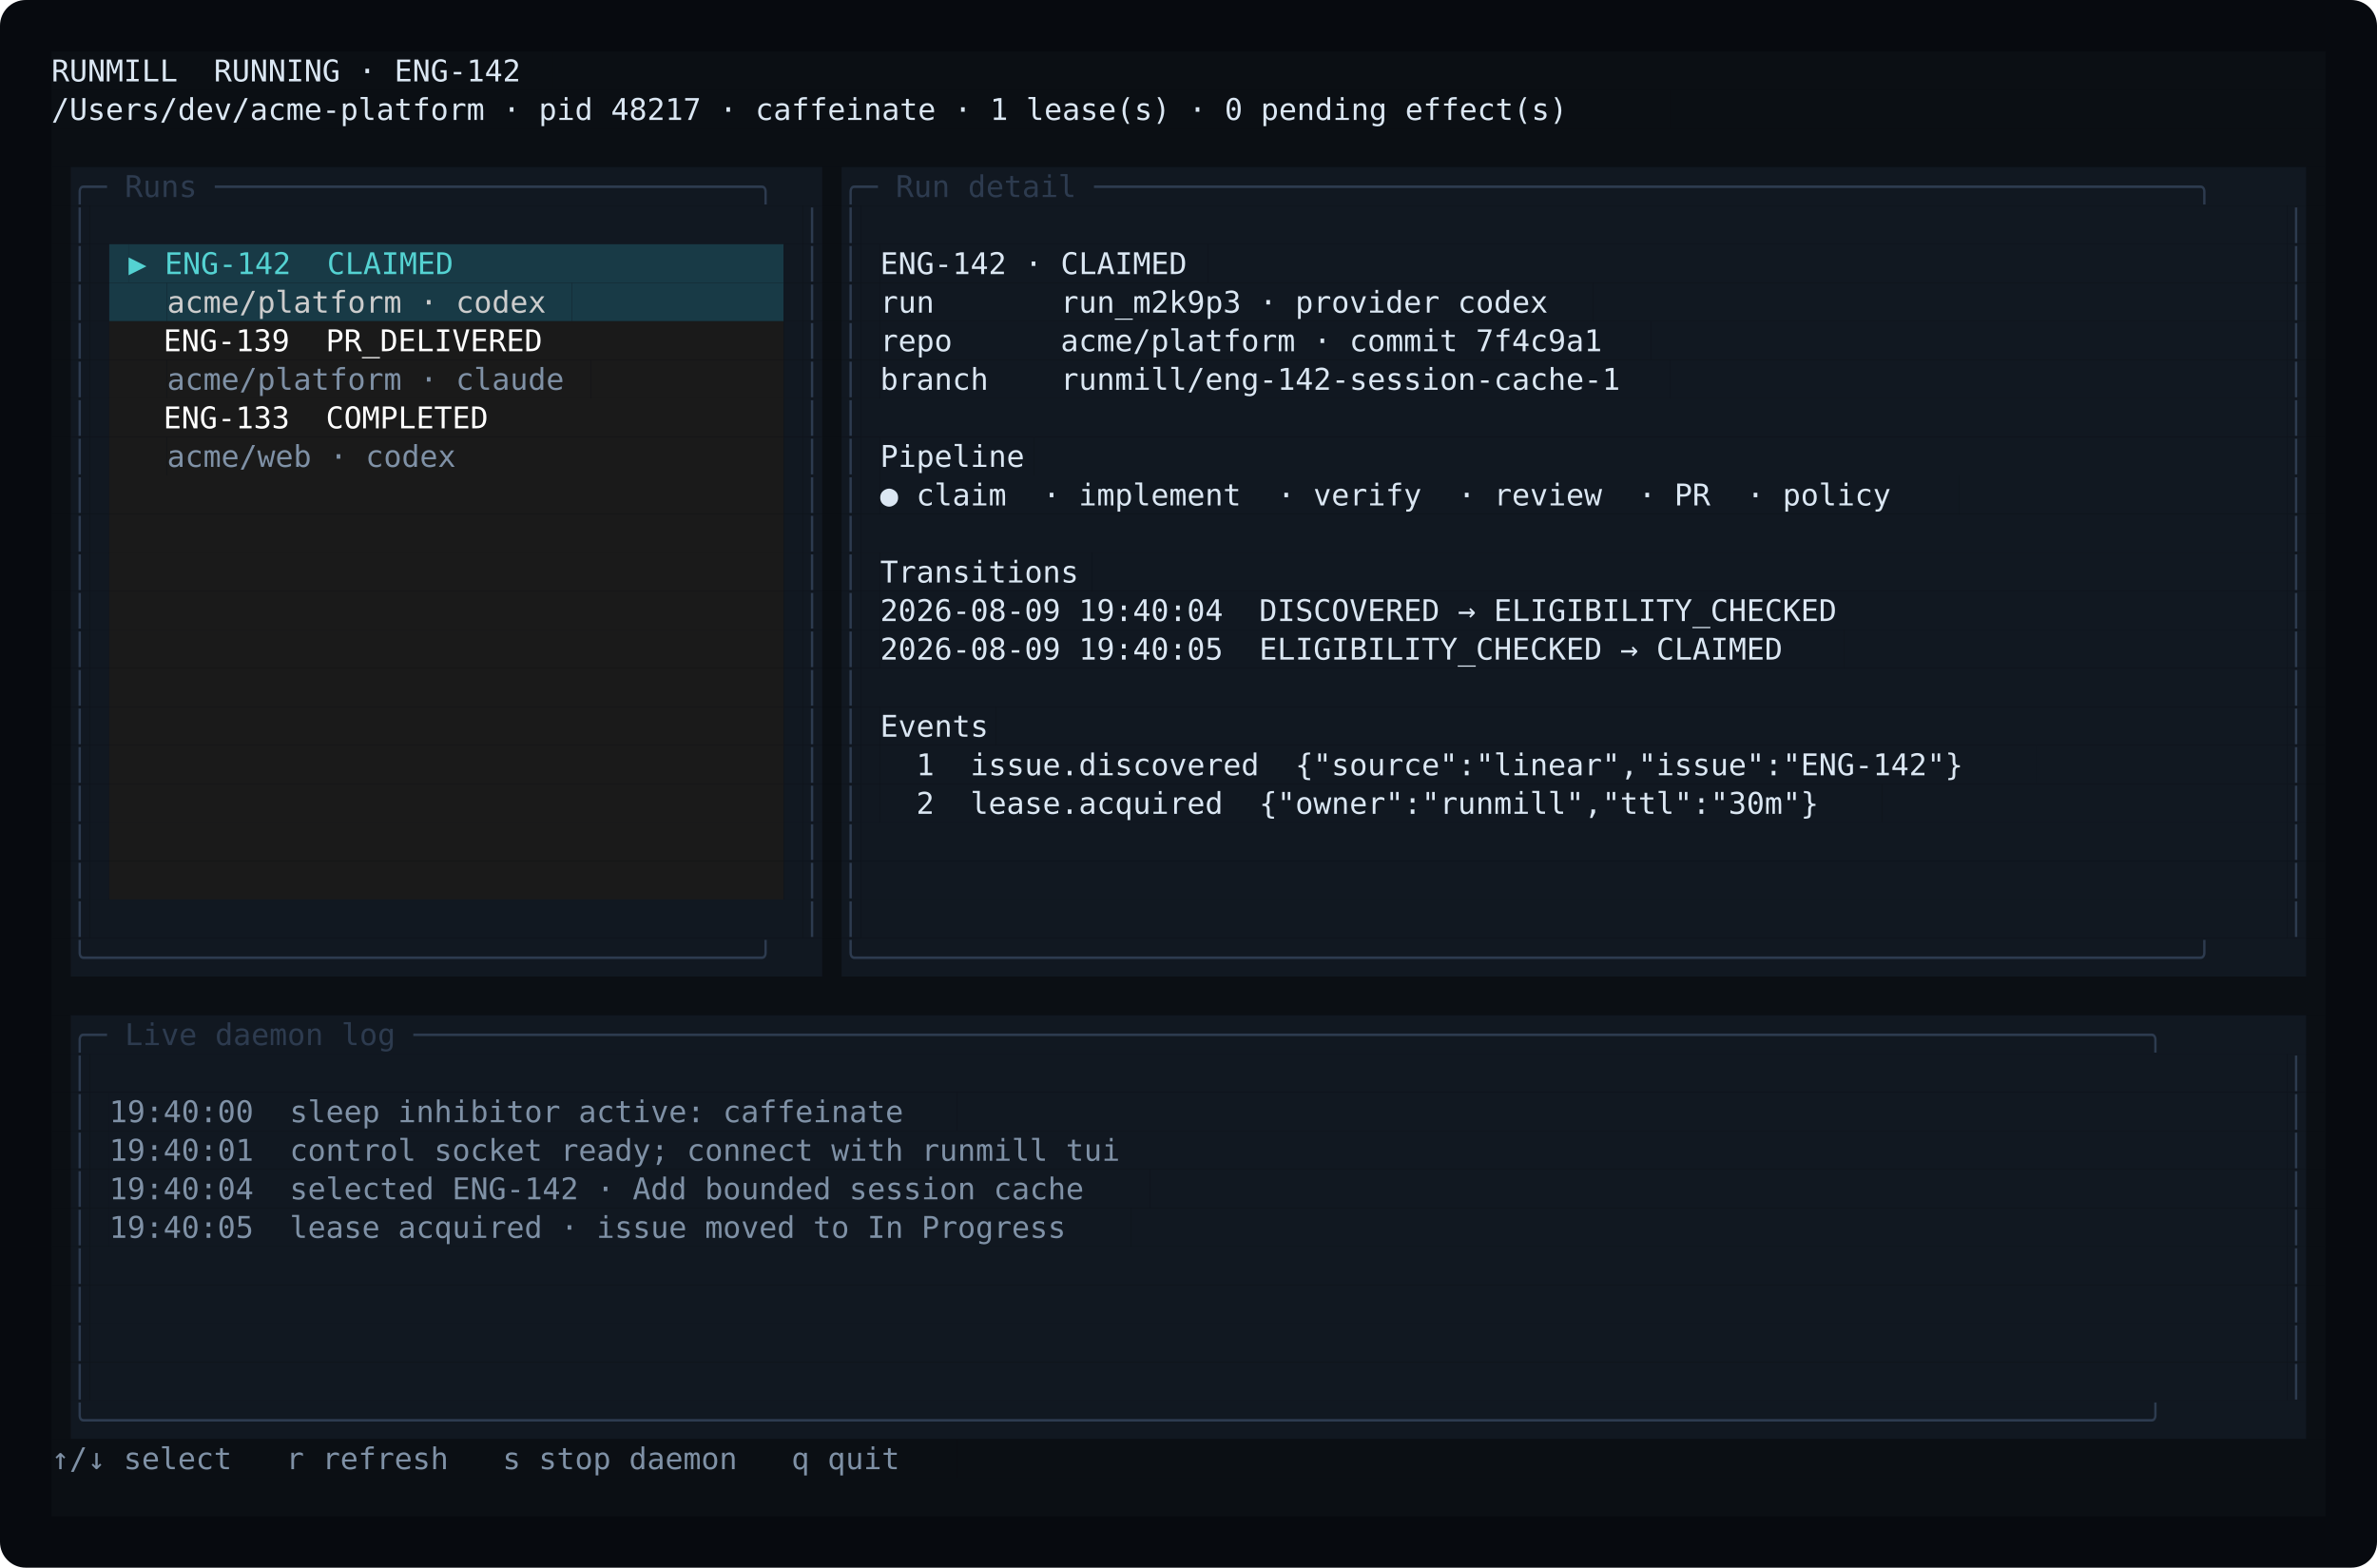
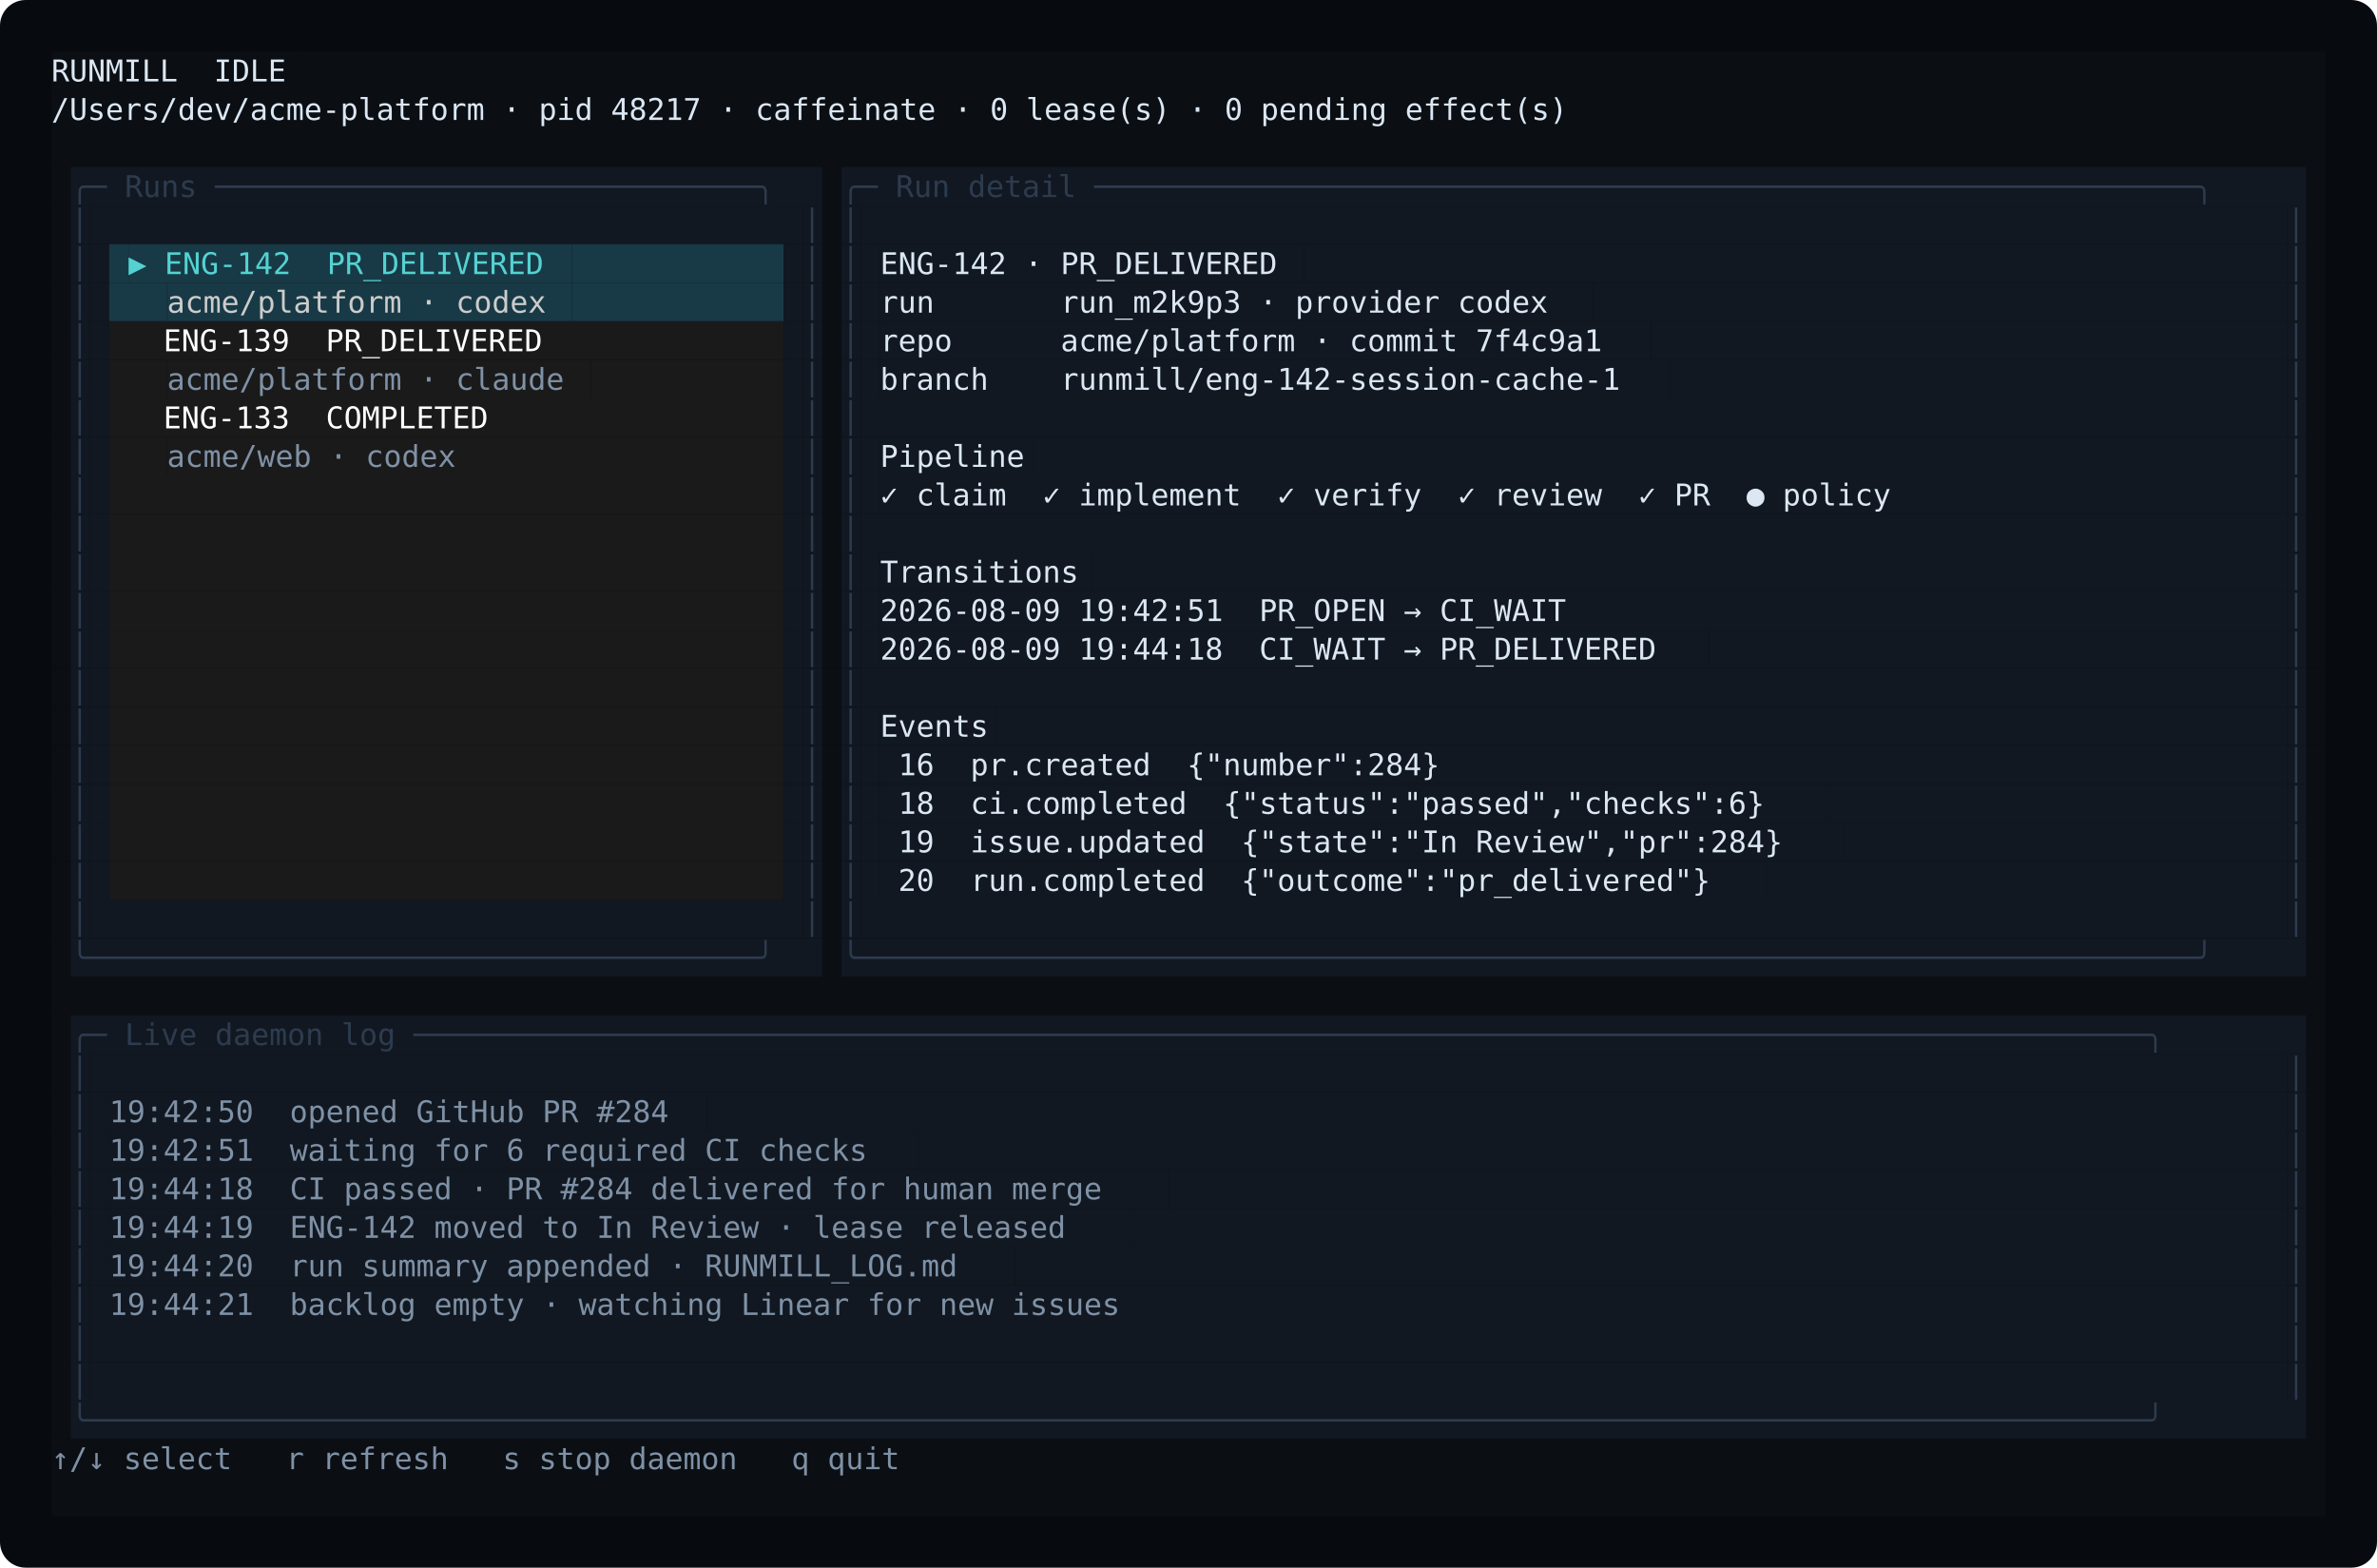
<svg xmlns="http://www.w3.org/2000/svg" width="1110" height="732" viewBox="0 0 1110 732">
  <rect width="100%" height="100%" rx="12" fill="#070a0f" />
  <g font-family="Menlo, Monaco, 'DejaVu Sans Mono', monospace" font-size="14" xml:space="preserve">
-     <rect x="24" y="24" width="234" height="18" fill="rgba(11,15,20,1.000)" />
-     <rect x="258" y="24" width="828" height="18" fill="rgba(11,15,20,1.000)" />
+     <rect x="24" y="24" width="117" height="18" fill="rgba(11,15,20,1.000)" />
+     <rect x="141" y="24" width="945" height="18" fill="rgba(11,15,20,1.000)" />
    <rect x="24" y="42" width="756" height="18" fill="rgba(11,15,20,1.000)" />
    <rect x="780" y="42" width="306" height="18" fill="rgba(11,15,20,1.000)" />
    <rect x="24" y="60" width="1062" height="18" fill="rgba(11,15,20,1.000)" />
    <rect x="24" y="78" width="9" height="18" fill="rgba(11,15,20,1.000)" />
    <rect x="33" y="78" width="351" height="18" fill="rgba(17,24,33,1.000)" />
    <rect x="384" y="78" width="9" height="18" fill="rgba(11,15,20,1.000)" />
    <rect x="393" y="78" width="684" height="18" fill="rgba(17,24,33,1.000)" />
    <rect x="1077" y="78" width="9" height="18" fill="rgba(11,15,20,1.000)" />
    <rect x="24" y="96" width="9" height="18" fill="rgba(11,15,20,1.000)" />
    <rect x="33" y="96" width="9" height="18" fill="rgba(17,24,33,1.000)" />
    <rect x="42" y="96" width="333" height="18" fill="rgba(17,24,33,1.000)" />
    <rect x="375" y="96" width="9" height="18" fill="rgba(17,24,33,1.000)" />
    <rect x="384" y="96" width="9" height="18" fill="rgba(11,15,20,1.000)" />
    <rect x="393" y="96" width="9" height="18" fill="rgba(17,24,33,1.000)" />
    <rect x="402" y="96" width="666" height="18" fill="rgba(17,24,33,1.000)" />
    <rect x="1068" y="96" width="9" height="18" fill="rgba(17,24,33,1.000)" />
    <rect x="1077" y="96" width="9" height="18" fill="rgba(11,15,20,1.000)" />
    <rect x="24" y="114" width="9" height="18" fill="rgba(11,15,20,1.000)" />
    <rect x="33" y="114" width="9" height="18" fill="rgba(17,24,33,1.000)" />
    <rect x="42" y="114" width="9" height="18" fill="rgba(17,24,33,1.000)" />
    <rect x="51" y="114" width="9" height="18" fill="rgba(24,58,70,1.000)" />
-     <rect x="60" y="114" width="162" height="18" fill="rgba(24,58,70,1.000)" />
-     <rect x="222" y="114" width="144" height="18" fill="rgba(24,58,70,1.000)" />
+     <rect x="60" y="114" width="207" height="18" fill="rgba(24,58,70,1.000)" />
+     <rect x="267" y="114" width="99" height="18" fill="rgba(24,58,70,1.000)" />
    <rect x="366" y="114" width="9" height="18" fill="rgba(17,24,33,1.000)" />
    <rect x="375" y="114" width="9" height="18" fill="rgba(17,24,33,1.000)" />
    <rect x="384" y="114" width="9" height="18" fill="rgba(11,15,20,1.000)" />
    <rect x="393" y="114" width="9" height="18" fill="rgba(17,24,33,1.000)" />
    <rect x="402" y="114" width="9" height="18" fill="rgba(17,24,33,1.000)" />
-     <rect x="411" y="114" width="153" height="18" fill="rgba(17,24,33,1.000)" />
-     <rect x="564" y="114" width="504" height="18" fill="rgba(17,24,33,1.000)" />
+     <rect x="411" y="114" width="198" height="18" fill="rgba(17,24,33,1.000)" />
+     <rect x="609" y="114" width="459" height="18" fill="rgba(17,24,33,1.000)" />
    <rect x="1068" y="114" width="9" height="18" fill="rgba(17,24,33,1.000)" />
    <rect x="1077" y="114" width="9" height="18" fill="rgba(11,15,20,1.000)" />
    <rect x="24" y="132" width="9" height="18" fill="rgba(11,15,20,1.000)" />
    <rect x="33" y="132" width="9" height="18" fill="rgba(17,24,33,1.000)" />
    <rect x="42" y="132" width="9" height="18" fill="rgba(17,24,33,1.000)" />
    <rect x="51" y="132" width="27" height="18" fill="rgba(24,58,70,1.000)" />
    <rect x="78" y="132" width="189" height="18" fill="rgba(24,58,70,1.000)" />
    <rect x="267" y="132" width="99" height="18" fill="rgba(24,58,70,1.000)" />
    <rect x="366" y="132" width="9" height="18" fill="rgba(17,24,33,1.000)" />
    <rect x="375" y="132" width="9" height="18" fill="rgba(17,24,33,1.000)" />
    <rect x="384" y="132" width="9" height="18" fill="rgba(11,15,20,1.000)" />
    <rect x="393" y="132" width="9" height="18" fill="rgba(17,24,33,1.000)" />
    <rect x="402" y="132" width="9" height="18" fill="rgba(17,24,33,1.000)" />
    <rect x="411" y="132" width="333" height="18" fill="rgba(17,24,33,1.000)" />
    <rect x="744" y="132" width="324" height="18" fill="rgba(17,24,33,1.000)" />
    <rect x="1068" y="132" width="9" height="18" fill="rgba(17,24,33,1.000)" />
    <rect x="1077" y="132" width="9" height="18" fill="rgba(11,15,20,1.000)" />
    <rect x="24" y="150" width="9" height="18" fill="rgba(11,15,20,1.000)" />
    <rect x="33" y="150" width="9" height="18" fill="rgba(17,24,33,1.000)" />
    <rect x="42" y="150" width="9" height="18" fill="rgba(17,24,33,1.000)" />
    <rect x="51" y="150" width="315" height="18" fill="rgba(26,26,26,1.000)" />
    <rect x="366" y="150" width="9" height="18" fill="rgba(17,24,33,1.000)" />
    <rect x="375" y="150" width="9" height="18" fill="rgba(17,24,33,1.000)" />
    <rect x="384" y="150" width="9" height="18" fill="rgba(11,15,20,1.000)" />
    <rect x="393" y="150" width="9" height="18" fill="rgba(17,24,33,1.000)" />
    <rect x="402" y="150" width="9" height="18" fill="rgba(17,24,33,1.000)" />
    <rect x="411" y="150" width="360" height="18" fill="rgba(17,24,33,1.000)" />
    <rect x="771" y="150" width="297" height="18" fill="rgba(17,24,33,1.000)" />
    <rect x="1068" y="150" width="9" height="18" fill="rgba(17,24,33,1.000)" />
    <rect x="1077" y="150" width="9" height="18" fill="rgba(11,15,20,1.000)" />
    <rect x="24" y="168" width="9" height="18" fill="rgba(11,15,20,1.000)" />
    <rect x="33" y="168" width="9" height="18" fill="rgba(17,24,33,1.000)" />
    <rect x="42" y="168" width="9" height="18" fill="rgba(17,24,33,1.000)" />
    <rect x="51" y="168" width="27" height="18" fill="rgba(26,26,26,1.000)" />
    <rect x="78" y="168" width="198" height="18" fill="rgba(26,26,26,1.000)" />
    <rect x="276" y="168" width="90" height="18" fill="rgba(26,26,26,1.000)" />
    <rect x="366" y="168" width="9" height="18" fill="rgba(17,24,33,1.000)" />
    <rect x="375" y="168" width="9" height="18" fill="rgba(17,24,33,1.000)" />
    <rect x="384" y="168" width="9" height="18" fill="rgba(11,15,20,1.000)" />
    <rect x="393" y="168" width="9" height="18" fill="rgba(17,24,33,1.000)" />
    <rect x="402" y="168" width="9" height="18" fill="rgba(17,24,33,1.000)" />
    <rect x="411" y="168" width="369" height="18" fill="rgba(17,24,33,1.000)" />
    <rect x="780" y="168" width="288" height="18" fill="rgba(17,24,33,1.000)" />
    <rect x="1068" y="168" width="9" height="18" fill="rgba(17,24,33,1.000)" />
    <rect x="1077" y="168" width="9" height="18" fill="rgba(11,15,20,1.000)" />
    <rect x="24" y="186" width="9" height="18" fill="rgba(11,15,20,1.000)" />
    <rect x="33" y="186" width="9" height="18" fill="rgba(17,24,33,1.000)" />
    <rect x="42" y="186" width="9" height="18" fill="rgba(17,24,33,1.000)" />
    <rect x="51" y="186" width="315" height="18" fill="rgba(26,26,26,1.000)" />
    <rect x="366" y="186" width="9" height="18" fill="rgba(17,24,33,1.000)" />
    <rect x="375" y="186" width="9" height="18" fill="rgba(17,24,33,1.000)" />
    <rect x="384" y="186" width="9" height="18" fill="rgba(11,15,20,1.000)" />
    <rect x="393" y="186" width="9" height="18" fill="rgba(17,24,33,1.000)" />
    <rect x="402" y="186" width="666" height="18" fill="rgba(17,24,33,1.000)" />
    <rect x="1068" y="186" width="9" height="18" fill="rgba(17,24,33,1.000)" />
    <rect x="1077" y="186" width="9" height="18" fill="rgba(11,15,20,1.000)" />
    <rect x="24" y="204" width="9" height="18" fill="rgba(11,15,20,1.000)" />
    <rect x="33" y="204" width="9" height="18" fill="rgba(17,24,33,1.000)" />
    <rect x="42" y="204" width="9" height="18" fill="rgba(17,24,33,1.000)" />
    <rect x="51" y="204" width="27" height="18" fill="rgba(26,26,26,1.000)" />
    <rect x="78" y="204" width="144" height="18" fill="rgba(26,26,26,1.000)" />
    <rect x="222" y="204" width="144" height="18" fill="rgba(26,26,26,1.000)" />
    <rect x="366" y="204" width="9" height="18" fill="rgba(17,24,33,1.000)" />
    <rect x="375" y="204" width="9" height="18" fill="rgba(17,24,33,1.000)" />
    <rect x="384" y="204" width="9" height="18" fill="rgba(11,15,20,1.000)" />
    <rect x="393" y="204" width="9" height="18" fill="rgba(17,24,33,1.000)" />
    <rect x="402" y="204" width="9" height="18" fill="rgba(17,24,33,1.000)" />
    <rect x="411" y="204" width="72" height="18" fill="rgba(17,24,33,1.000)" />
    <rect x="483" y="204" width="585" height="18" fill="rgba(17,24,33,1.000)" />
    <rect x="1068" y="204" width="9" height="18" fill="rgba(17,24,33,1.000)" />
    <rect x="1077" y="204" width="9" height="18" fill="rgba(11,15,20,1.000)" />
    <rect x="24" y="222" width="9" height="18" fill="rgba(11,15,20,1.000)" />
    <rect x="33" y="222" width="9" height="18" fill="rgba(17,24,33,1.000)" />
    <rect x="42" y="222" width="9" height="18" fill="rgba(17,24,33,1.000)" />
    <rect x="51" y="222" width="315" height="18" fill="rgba(26,26,26,1.000)" />
    <rect x="366" y="222" width="9" height="18" fill="rgba(17,24,33,1.000)" />
    <rect x="375" y="222" width="9" height="18" fill="rgba(17,24,33,1.000)" />
    <rect x="384" y="222" width="9" height="18" fill="rgba(11,15,20,1.000)" />
    <rect x="393" y="222" width="9" height="18" fill="rgba(17,24,33,1.000)" />
    <rect x="402" y="222" width="9" height="18" fill="rgba(17,24,33,1.000)" />
    <rect x="411" y="222" width="504" height="18" fill="rgba(17,24,33,1.000)" />
    <rect x="915" y="222" width="153" height="18" fill="rgba(17,24,33,1.000)" />
    <rect x="1068" y="222" width="9" height="18" fill="rgba(17,24,33,1.000)" />
    <rect x="1077" y="222" width="9" height="18" fill="rgba(11,15,20,1.000)" />
    <rect x="24" y="240" width="9" height="18" fill="rgba(11,15,20,1.000)" />
    <rect x="33" y="240" width="9" height="18" fill="rgba(17,24,33,1.000)" />
    <rect x="42" y="240" width="9" height="18" fill="rgba(17,24,33,1.000)" />
    <rect x="51" y="240" width="315" height="18" fill="rgba(26,26,26,1.000)" />
    <rect x="366" y="240" width="9" height="18" fill="rgba(17,24,33,1.000)" />
    <rect x="375" y="240" width="9" height="18" fill="rgba(17,24,33,1.000)" />
    <rect x="384" y="240" width="9" height="18" fill="rgba(11,15,20,1.000)" />
    <rect x="393" y="240" width="9" height="18" fill="rgba(17,24,33,1.000)" />
    <rect x="402" y="240" width="666" height="18" fill="rgba(17,24,33,1.000)" />
    <rect x="1068" y="240" width="9" height="18" fill="rgba(17,24,33,1.000)" />
    <rect x="1077" y="240" width="9" height="18" fill="rgba(11,15,20,1.000)" />
    <rect x="24" y="258" width="9" height="18" fill="rgba(11,15,20,1.000)" />
    <rect x="33" y="258" width="9" height="18" fill="rgba(17,24,33,1.000)" />
    <rect x="42" y="258" width="9" height="18" fill="rgba(17,24,33,1.000)" />
    <rect x="51" y="258" width="315" height="18" fill="rgba(26,26,26,1.000)" />
    <rect x="366" y="258" width="9" height="18" fill="rgba(17,24,33,1.000)" />
    <rect x="375" y="258" width="9" height="18" fill="rgba(17,24,33,1.000)" />
    <rect x="384" y="258" width="9" height="18" fill="rgba(11,15,20,1.000)" />
    <rect x="393" y="258" width="9" height="18" fill="rgba(17,24,33,1.000)" />
    <rect x="402" y="258" width="9" height="18" fill="rgba(17,24,33,1.000)" />
    <rect x="411" y="258" width="99" height="18" fill="rgba(17,24,33,1.000)" />
    <rect x="510" y="258" width="558" height="18" fill="rgba(17,24,33,1.000)" />
    <rect x="1068" y="258" width="9" height="18" fill="rgba(17,24,33,1.000)" />
    <rect x="1077" y="258" width="9" height="18" fill="rgba(11,15,20,1.000)" />
    <rect x="24" y="276" width="9" height="18" fill="rgba(11,15,20,1.000)" />
    <rect x="33" y="276" width="9" height="18" fill="rgba(17,24,33,1.000)" />
    <rect x="42" y="276" width="9" height="18" fill="rgba(17,24,33,1.000)" />
    <rect x="51" y="276" width="315" height="18" fill="rgba(26,26,26,1.000)" />
    <rect x="366" y="276" width="9" height="18" fill="rgba(17,24,33,1.000)" />
    <rect x="375" y="276" width="9" height="18" fill="rgba(17,24,33,1.000)" />
    <rect x="384" y="276" width="9" height="18" fill="rgba(11,15,20,1.000)" />
    <rect x="393" y="276" width="9" height="18" fill="rgba(17,24,33,1.000)" />
    <rect x="402" y="276" width="9" height="18" fill="rgba(17,24,33,1.000)" />
-     <rect x="411" y="276" width="477" height="18" fill="rgba(17,24,33,1.000)" />
-     <rect x="888" y="276" width="180" height="18" fill="rgba(17,24,33,1.000)" />
+     <rect x="411" y="276" width="342" height="18" fill="rgba(17,24,33,1.000)" />
+     <rect x="753" y="276" width="315" height="18" fill="rgba(17,24,33,1.000)" />
    <rect x="1068" y="276" width="9" height="18" fill="rgba(17,24,33,1.000)" />
    <rect x="1077" y="276" width="9" height="18" fill="rgba(11,15,20,1.000)" />
    <rect x="24" y="294" width="9" height="18" fill="rgba(11,15,20,1.000)" />
    <rect x="33" y="294" width="9" height="18" fill="rgba(17,24,33,1.000)" />
    <rect x="42" y="294" width="9" height="18" fill="rgba(17,24,33,1.000)" />
    <rect x="51" y="294" width="315" height="18" fill="rgba(26,26,26,1.000)" />
    <rect x="366" y="294" width="9" height="18" fill="rgba(17,24,33,1.000)" />
    <rect x="375" y="294" width="9" height="18" fill="rgba(17,24,33,1.000)" />
    <rect x="384" y="294" width="9" height="18" fill="rgba(11,15,20,1.000)" />
    <rect x="393" y="294" width="9" height="18" fill="rgba(17,24,33,1.000)" />
    <rect x="402" y="294" width="9" height="18" fill="rgba(17,24,33,1.000)" />
-     <rect x="411" y="294" width="450" height="18" fill="rgba(17,24,33,1.000)" />
-     <rect x="861" y="294" width="207" height="18" fill="rgba(17,24,33,1.000)" />
+     <rect x="411" y="294" width="387" height="18" fill="rgba(17,24,33,1.000)" />
+     <rect x="798" y="294" width="270" height="18" fill="rgba(17,24,33,1.000)" />
    <rect x="1068" y="294" width="9" height="18" fill="rgba(17,24,33,1.000)" />
    <rect x="1077" y="294" width="9" height="18" fill="rgba(11,15,20,1.000)" />
    <rect x="24" y="312" width="9" height="18" fill="rgba(11,15,20,1.000)" />
    <rect x="33" y="312" width="9" height="18" fill="rgba(17,24,33,1.000)" />
    <rect x="42" y="312" width="9" height="18" fill="rgba(17,24,33,1.000)" />
    <rect x="51" y="312" width="315" height="18" fill="rgba(26,26,26,1.000)" />
    <rect x="366" y="312" width="9" height="18" fill="rgba(17,24,33,1.000)" />
    <rect x="375" y="312" width="9" height="18" fill="rgba(17,24,33,1.000)" />
    <rect x="384" y="312" width="9" height="18" fill="rgba(11,15,20,1.000)" />
    <rect x="393" y="312" width="9" height="18" fill="rgba(17,24,33,1.000)" />
    <rect x="402" y="312" width="666" height="18" fill="rgba(17,24,33,1.000)" />
    <rect x="1068" y="312" width="9" height="18" fill="rgba(17,24,33,1.000)" />
    <rect x="1077" y="312" width="9" height="18" fill="rgba(11,15,20,1.000)" />
    <rect x="24" y="330" width="9" height="18" fill="rgba(11,15,20,1.000)" />
    <rect x="33" y="330" width="9" height="18" fill="rgba(17,24,33,1.000)" />
    <rect x="42" y="330" width="9" height="18" fill="rgba(17,24,33,1.000)" />
    <rect x="51" y="330" width="315" height="18" fill="rgba(26,26,26,1.000)" />
    <rect x="366" y="330" width="9" height="18" fill="rgba(17,24,33,1.000)" />
    <rect x="375" y="330" width="9" height="18" fill="rgba(17,24,33,1.000)" />
    <rect x="384" y="330" width="9" height="18" fill="rgba(11,15,20,1.000)" />
    <rect x="393" y="330" width="9" height="18" fill="rgba(17,24,33,1.000)" />
    <rect x="402" y="330" width="9" height="18" fill="rgba(17,24,33,1.000)" />
    <rect x="411" y="330" width="54" height="18" fill="rgba(17,24,33,1.000)" />
    <rect x="465" y="330" width="603" height="18" fill="rgba(17,24,33,1.000)" />
    <rect x="1068" y="330" width="9" height="18" fill="rgba(17,24,33,1.000)" />
    <rect x="1077" y="330" width="9" height="18" fill="rgba(11,15,20,1.000)" />
    <rect x="24" y="348" width="9" height="18" fill="rgba(11,15,20,1.000)" />
    <rect x="33" y="348" width="9" height="18" fill="rgba(17,24,33,1.000)" />
    <rect x="42" y="348" width="9" height="18" fill="rgba(17,24,33,1.000)" />
    <rect x="51" y="348" width="315" height="18" fill="rgba(26,26,26,1.000)" />
    <rect x="366" y="348" width="9" height="18" fill="rgba(17,24,33,1.000)" />
    <rect x="375" y="348" width="9" height="18" fill="rgba(17,24,33,1.000)" />
    <rect x="384" y="348" width="9" height="18" fill="rgba(11,15,20,1.000)" />
    <rect x="393" y="348" width="9" height="18" fill="rgba(17,24,33,1.000)" />
    <rect x="402" y="348" width="9" height="18" fill="rgba(17,24,33,1.000)" />
-     <rect x="411" y="348" width="540" height="18" fill="rgba(17,24,33,1.000)" />
-     <rect x="951" y="348" width="117" height="18" fill="rgba(17,24,33,1.000)" />
+     <rect x="411" y="348" width="279" height="18" fill="rgba(17,24,33,1.000)" />
+     <rect x="690" y="348" width="378" height="18" fill="rgba(17,24,33,1.000)" />
    <rect x="1068" y="348" width="9" height="18" fill="rgba(17,24,33,1.000)" />
    <rect x="1077" y="348" width="9" height="18" fill="rgba(11,15,20,1.000)" />
    <rect x="24" y="366" width="9" height="18" fill="rgba(11,15,20,1.000)" />
    <rect x="33" y="366" width="9" height="18" fill="rgba(17,24,33,1.000)" />
    <rect x="42" y="366" width="9" height="18" fill="rgba(17,24,33,1.000)" />
    <rect x="51" y="366" width="315" height="18" fill="rgba(26,26,26,1.000)" />
    <rect x="366" y="366" width="9" height="18" fill="rgba(17,24,33,1.000)" />
    <rect x="375" y="366" width="9" height="18" fill="rgba(17,24,33,1.000)" />
    <rect x="384" y="366" width="9" height="18" fill="rgba(11,15,20,1.000)" />
    <rect x="393" y="366" width="9" height="18" fill="rgba(17,24,33,1.000)" />
    <rect x="402" y="366" width="9" height="18" fill="rgba(17,24,33,1.000)" />
-     <rect x="411" y="366" width="468" height="18" fill="rgba(17,24,33,1.000)" />
-     <rect x="879" y="366" width="189" height="18" fill="rgba(17,24,33,1.000)" />
+     <rect x="411" y="366" width="441" height="18" fill="rgba(17,24,33,1.000)" />
+     <rect x="852" y="366" width="216" height="18" fill="rgba(17,24,33,1.000)" />
    <rect x="1068" y="366" width="9" height="18" fill="rgba(17,24,33,1.000)" />
    <rect x="1077" y="366" width="9" height="18" fill="rgba(11,15,20,1.000)" />
    <rect x="24" y="384" width="9" height="18" fill="rgba(11,15,20,1.000)" />
    <rect x="33" y="384" width="9" height="18" fill="rgba(17,24,33,1.000)" />
    <rect x="42" y="384" width="9" height="18" fill="rgba(17,24,33,1.000)" />
    <rect x="51" y="384" width="315" height="18" fill="rgba(26,26,26,1.000)" />
    <rect x="366" y="384" width="9" height="18" fill="rgba(17,24,33,1.000)" />
    <rect x="375" y="384" width="9" height="18" fill="rgba(17,24,33,1.000)" />
    <rect x="384" y="384" width="9" height="18" fill="rgba(11,15,20,1.000)" />
    <rect x="393" y="384" width="9" height="18" fill="rgba(17,24,33,1.000)" />
-     <rect x="402" y="384" width="666" height="18" fill="rgba(17,24,33,1.000)" />
+     <rect x="402" y="384" width="9" height="18" fill="rgba(17,24,33,1.000)" />
+     <rect x="411" y="384" width="450" height="18" fill="rgba(17,24,33,1.000)" />
+     <rect x="861" y="384" width="207" height="18" fill="rgba(17,24,33,1.000)" />
    <rect x="1068" y="384" width="9" height="18" fill="rgba(17,24,33,1.000)" />
    <rect x="1077" y="384" width="9" height="18" fill="rgba(11,15,20,1.000)" />
    <rect x="24" y="402" width="9" height="18" fill="rgba(11,15,20,1.000)" />
    <rect x="33" y="402" width="9" height="18" fill="rgba(17,24,33,1.000)" />
    <rect x="42" y="402" width="9" height="18" fill="rgba(17,24,33,1.000)" />
    <rect x="51" y="402" width="315" height="18" fill="rgba(26,26,26,1.000)" />
    <rect x="366" y="402" width="9" height="18" fill="rgba(17,24,33,1.000)" />
    <rect x="375" y="402" width="9" height="18" fill="rgba(17,24,33,1.000)" />
    <rect x="384" y="402" width="9" height="18" fill="rgba(11,15,20,1.000)" />
    <rect x="393" y="402" width="9" height="18" fill="rgba(17,24,33,1.000)" />
-     <rect x="402" y="402" width="666" height="18" fill="rgba(17,24,33,1.000)" />
+     <rect x="402" y="402" width="9" height="18" fill="rgba(17,24,33,1.000)" />
+     <rect x="411" y="402" width="414" height="18" fill="rgba(17,24,33,1.000)" />
+     <rect x="825" y="402" width="243" height="18" fill="rgba(17,24,33,1.000)" />
    <rect x="1068" y="402" width="9" height="18" fill="rgba(17,24,33,1.000)" />
    <rect x="1077" y="402" width="9" height="18" fill="rgba(11,15,20,1.000)" />
    <rect x="24" y="420" width="9" height="18" fill="rgba(11,15,20,1.000)" />
    <rect x="33" y="420" width="9" height="18" fill="rgba(17,24,33,1.000)" />
    <rect x="42" y="420" width="333" height="18" fill="rgba(17,24,33,1.000)" />
    <rect x="375" y="420" width="9" height="18" fill="rgba(17,24,33,1.000)" />
    <rect x="384" y="420" width="9" height="18" fill="rgba(11,15,20,1.000)" />
    <rect x="393" y="420" width="9" height="18" fill="rgba(17,24,33,1.000)" />
    <rect x="402" y="420" width="666" height="18" fill="rgba(17,24,33,1.000)" />
    <rect x="1068" y="420" width="9" height="18" fill="rgba(17,24,33,1.000)" />
    <rect x="1077" y="420" width="9" height="18" fill="rgba(11,15,20,1.000)" />
    <rect x="24" y="438" width="9" height="18" fill="rgba(11,15,20,1.000)" />
    <rect x="33" y="438" width="351" height="18" fill="rgba(17,24,33,1.000)" />
    <rect x="384" y="438" width="9" height="18" fill="rgba(11,15,20,1.000)" />
    <rect x="393" y="438" width="684" height="18" fill="rgba(17,24,33,1.000)" />
    <rect x="1077" y="438" width="9" height="18" fill="rgba(11,15,20,1.000)" />
    <rect x="24" y="456" width="1062" height="18" fill="rgba(11,15,20,1.000)" />
    <rect x="24" y="474" width="9" height="18" fill="rgba(11,15,20,1.000)" />
    <rect x="33" y="474" width="1044" height="18" fill="rgba(17,24,33,1.000)" />
    <rect x="1077" y="474" width="9" height="18" fill="rgba(11,15,20,1.000)" />
    <rect x="24" y="492" width="9" height="18" fill="rgba(11,15,20,1.000)" />
    <rect x="33" y="492" width="9" height="18" fill="rgba(17,24,33,1.000)" />
    <rect x="42" y="492" width="1026" height="18" fill="rgba(17,24,33,1.000)" />
    <rect x="1068" y="492" width="9" height="18" fill="rgba(17,24,33,1.000)" />
    <rect x="1077" y="492" width="9" height="18" fill="rgba(11,15,20,1.000)" />
    <rect x="24" y="510" width="9" height="18" fill="rgba(11,15,20,1.000)" />
    <rect x="33" y="510" width="9" height="18" fill="rgba(17,24,33,1.000)" />
    <rect x="42" y="510" width="9" height="18" fill="rgba(17,24,33,1.000)" />
-     <rect x="51" y="510" width="396" height="18" fill="rgba(17,24,33,1.000)" />
-     <rect x="447" y="510" width="621" height="18" fill="rgba(17,24,33,1.000)" />
+     <rect x="51" y="510" width="279" height="18" fill="rgba(17,24,33,1.000)" />
+     <rect x="330" y="510" width="738" height="18" fill="rgba(17,24,33,1.000)" />
    <rect x="1068" y="510" width="9" height="18" fill="rgba(17,24,33,1.000)" />
    <rect x="1077" y="510" width="9" height="18" fill="rgba(11,15,20,1.000)" />
    <rect x="24" y="528" width="9" height="18" fill="rgba(11,15,20,1.000)" />
    <rect x="33" y="528" width="9" height="18" fill="rgba(17,24,33,1.000)" />
    <rect x="42" y="528" width="9" height="18" fill="rgba(17,24,33,1.000)" />
-     <rect x="51" y="528" width="504" height="18" fill="rgba(17,24,33,1.000)" />
-     <rect x="555" y="528" width="513" height="18" fill="rgba(17,24,33,1.000)" />
+     <rect x="51" y="528" width="378" height="18" fill="rgba(17,24,33,1.000)" />
+     <rect x="429" y="528" width="639" height="18" fill="rgba(17,24,33,1.000)" />
    <rect x="1068" y="528" width="9" height="18" fill="rgba(17,24,33,1.000)" />
    <rect x="1077" y="528" width="9" height="18" fill="rgba(11,15,20,1.000)" />
    <rect x="24" y="546" width="9" height="18" fill="rgba(11,15,20,1.000)" />
    <rect x="33" y="546" width="9" height="18" fill="rgba(17,24,33,1.000)" />
    <rect x="42" y="546" width="9" height="18" fill="rgba(17,24,33,1.000)" />
-     <rect x="51" y="546" width="486" height="18" fill="rgba(17,24,33,1.000)" />
-     <rect x="537" y="546" width="531" height="18" fill="rgba(17,24,33,1.000)" />
+     <rect x="51" y="546" width="495" height="18" fill="rgba(17,24,33,1.000)" />
+     <rect x="546" y="546" width="522" height="18" fill="rgba(17,24,33,1.000)" />
    <rect x="1068" y="546" width="9" height="18" fill="rgba(17,24,33,1.000)" />
    <rect x="1077" y="546" width="9" height="18" fill="rgba(11,15,20,1.000)" />
    <rect x="24" y="564" width="9" height="18" fill="rgba(11,15,20,1.000)" />
    <rect x="33" y="564" width="9" height="18" fill="rgba(17,24,33,1.000)" />
    <rect x="42" y="564" width="9" height="18" fill="rgba(17,24,33,1.000)" />
    <rect x="51" y="564" width="477" height="18" fill="rgba(17,24,33,1.000)" />
    <rect x="528" y="564" width="540" height="18" fill="rgba(17,24,33,1.000)" />
    <rect x="1068" y="564" width="9" height="18" fill="rgba(17,24,33,1.000)" />
    <rect x="1077" y="564" width="9" height="18" fill="rgba(11,15,20,1.000)" />
    <rect x="24" y="582" width="9" height="18" fill="rgba(11,15,20,1.000)" />
    <rect x="33" y="582" width="9" height="18" fill="rgba(17,24,33,1.000)" />
-     <rect x="42" y="582" width="1026" height="18" fill="rgba(17,24,33,1.000)" />
+     <rect x="42" y="582" width="9" height="18" fill="rgba(17,24,33,1.000)" />
+     <rect x="51" y="582" width="423" height="18" fill="rgba(17,24,33,1.000)" />
+     <rect x="474" y="582" width="594" height="18" fill="rgba(17,24,33,1.000)" />
    <rect x="1068" y="582" width="9" height="18" fill="rgba(17,24,33,1.000)" />
    <rect x="1077" y="582" width="9" height="18" fill="rgba(11,15,20,1.000)" />
    <rect x="24" y="600" width="9" height="18" fill="rgba(11,15,20,1.000)" />
    <rect x="33" y="600" width="9" height="18" fill="rgba(17,24,33,1.000)" />
-     <rect x="42" y="600" width="1026" height="18" fill="rgba(17,24,33,1.000)" />
+     <rect x="42" y="600" width="9" height="18" fill="rgba(17,24,33,1.000)" />
+     <rect x="51" y="600" width="504" height="18" fill="rgba(17,24,33,1.000)" />
+     <rect x="555" y="600" width="513" height="18" fill="rgba(17,24,33,1.000)" />
    <rect x="1068" y="600" width="9" height="18" fill="rgba(17,24,33,1.000)" />
    <rect x="1077" y="600" width="9" height="18" fill="rgba(11,15,20,1.000)" />
    <rect x="24" y="618" width="9" height="18" fill="rgba(11,15,20,1.000)" />
    <rect x="33" y="618" width="9" height="18" fill="rgba(17,24,33,1.000)" />
    <rect x="42" y="618" width="1026" height="18" fill="rgba(17,24,33,1.000)" />
    <rect x="1068" y="618" width="9" height="18" fill="rgba(17,24,33,1.000)" />
    <rect x="1077" y="618" width="9" height="18" fill="rgba(11,15,20,1.000)" />
    <rect x="24" y="636" width="9" height="18" fill="rgba(11,15,20,1.000)" />
    <rect x="33" y="636" width="9" height="18" fill="rgba(17,24,33,1.000)" />
    <rect x="42" y="636" width="1026" height="18" fill="rgba(17,24,33,1.000)" />
    <rect x="1068" y="636" width="9" height="18" fill="rgba(17,24,33,1.000)" />
    <rect x="1077" y="636" width="9" height="18" fill="rgba(11,15,20,1.000)" />
    <rect x="24" y="654" width="9" height="18" fill="rgba(11,15,20,1.000)" />
    <rect x="33" y="654" width="1044" height="18" fill="rgba(17,24,33,1.000)" />
    <rect x="1077" y="654" width="9" height="18" fill="rgba(11,15,20,1.000)" />
    <rect x="24" y="672" width="423" height="18" fill="rgba(11,15,20,1.000)" />
    <rect x="447" y="672" width="639" height="18" fill="rgba(11,15,20,1.000)" />
    <rect x="24" y="690" width="1062" height="18" fill="rgba(11,15,20,1.000)" />
-     <text x="24" y="38" fill="rgba(219,231,243,1.000)">RUNMILL  RUNNING · ENG-142</text>
-     <text x="24" y="56" fill="rgba(219,231,243,1.000)">/Users/dev/acme-platform · pid 48217 · caffeinate · 1 lease(s) · 0 pending effect(s)</text>
+     <text x="24" y="38" fill="rgba(219,231,243,1.000)">RUNMILL  IDLE</text>
+     <text x="24" y="56" fill="rgba(219,231,243,1.000)">/Users/dev/acme-platform · pid 48217 · caffeinate · 0 lease(s) · 0 pending effect(s)</text>
    <text x="33" y="92" fill="rgba(45,59,79,1.000)">╭─ Runs ──────────────────────────────╮</text>
    <text x="393" y="92" fill="rgba(45,59,79,1.000)">╭─ Run detail ─────────────────────────────────────────────────────────────╮</text>
    <text x="33" y="110" fill="rgba(45,59,79,1.000)">│</text>
    <text x="375" y="110" fill="rgba(45,59,79,1.000)">│</text>
    <text x="393" y="110" fill="rgba(45,59,79,1.000)">│</text>
    <text x="1068" y="110" fill="rgba(45,59,79,1.000)">│</text>
    <text x="33" y="128" fill="rgba(45,59,79,1.000)">│</text>
-     <text x="60" y="128" fill="rgba(84,210,210,1.000)">▶ ENG-142  CLAIMED</text>
+     <text x="60" y="128" fill="rgba(84,210,210,1.000)">▶ ENG-142  PR_DELIVERED</text>
    <text x="375" y="128" fill="rgba(45,59,79,1.000)">│</text>
    <text x="393" y="128" fill="rgba(45,59,79,1.000)">│</text>
-     <text x="411" y="128" fill="rgba(219,231,243,1.000)">ENG-142 · CLAIMED</text>
+     <text x="411" y="128" fill="rgba(219,231,243,1.000)">ENG-142 · PR_DELIVERED</text>
    <text x="1068" y="128" fill="rgba(45,59,79,1.000)">│</text>
    <text x="33" y="146" fill="rgba(45,59,79,1.000)">│</text>
    <text x="78" y="146" fill="rgba(204,204,204,1.000)">acme/platform · codex</text>
    <text x="375" y="146" fill="rgba(45,59,79,1.000)">│</text>
    <text x="393" y="146" fill="rgba(45,59,79,1.000)">│</text>
    <text x="411" y="146" fill="rgba(219,231,243,1.000)">run       run_m2k9p3 · provider codex</text>
    <text x="1068" y="146" fill="rgba(45,59,79,1.000)">│</text>
    <text x="33" y="164" fill="rgba(45,59,79,1.000)">│</text>
    <text x="51" y="164" fill="rgba(255,255,255,1.000)">   ENG-139  PR_DELIVERED           </text>
    <text x="375" y="164" fill="rgba(45,59,79,1.000)">│</text>
    <text x="393" y="164" fill="rgba(45,59,79,1.000)">│</text>
    <text x="411" y="164" fill="rgba(219,231,243,1.000)">repo      acme/platform · commit 7f4c9a1</text>
    <text x="1068" y="164" fill="rgba(45,59,79,1.000)">│</text>
    <text x="33" y="182" fill="rgba(45,59,79,1.000)">│</text>
    <text x="78" y="182" fill="rgba(127,145,166,1.000)">acme/platform · claude</text>
    <text x="375" y="182" fill="rgba(45,59,79,1.000)">│</text>
    <text x="393" y="182" fill="rgba(45,59,79,1.000)">│</text>
    <text x="411" y="182" fill="rgba(219,231,243,1.000)">branch    runmill/eng-142-session-cache-1</text>
    <text x="1068" y="182" fill="rgba(45,59,79,1.000)">│</text>
    <text x="33" y="200" fill="rgba(45,59,79,1.000)">│</text>
    <text x="51" y="200" fill="rgba(255,255,255,1.000)">   ENG-133  COMPLETED              </text>
    <text x="375" y="200" fill="rgba(45,59,79,1.000)">│</text>
    <text x="393" y="200" fill="rgba(45,59,79,1.000)">│</text>
    <text x="1068" y="200" fill="rgba(45,59,79,1.000)">│</text>
    <text x="33" y="218" fill="rgba(45,59,79,1.000)">│</text>
    <text x="78" y="218" fill="rgba(127,145,166,1.000)">acme/web · codex</text>
    <text x="375" y="218" fill="rgba(45,59,79,1.000)">│</text>
    <text x="393" y="218" fill="rgba(45,59,79,1.000)">│</text>
    <text x="411" y="218" fill="rgba(219,231,243,1.000)">Pipeline</text>
    <text x="1068" y="218" fill="rgba(45,59,79,1.000)">│</text>
    <text x="33" y="236" fill="rgba(45,59,79,1.000)">│</text>
    <text x="375" y="236" fill="rgba(45,59,79,1.000)">│</text>
    <text x="393" y="236" fill="rgba(45,59,79,1.000)">│</text>
-     <text x="411" y="236" fill="rgba(219,231,243,1.000)">● claim  · implement  · verify  · review  · PR  · policy</text>
+     <text x="411" y="236" fill="rgba(219,231,243,1.000)">✓ claim  ✓ implement  ✓ verify  ✓ review  ✓ PR  ● policy</text>
    <text x="1068" y="236" fill="rgba(45,59,79,1.000)">│</text>
    <text x="33" y="254" fill="rgba(45,59,79,1.000)">│</text>
    <text x="375" y="254" fill="rgba(45,59,79,1.000)">│</text>
    <text x="393" y="254" fill="rgba(45,59,79,1.000)">│</text>
    <text x="1068" y="254" fill="rgba(45,59,79,1.000)">│</text>
    <text x="33" y="272" fill="rgba(45,59,79,1.000)">│</text>
    <text x="375" y="272" fill="rgba(45,59,79,1.000)">│</text>
    <text x="393" y="272" fill="rgba(45,59,79,1.000)">│</text>
    <text x="411" y="272" fill="rgba(219,231,243,1.000)">Transitions</text>
    <text x="1068" y="272" fill="rgba(45,59,79,1.000)">│</text>
    <text x="33" y="290" fill="rgba(45,59,79,1.000)">│</text>
    <text x="375" y="290" fill="rgba(45,59,79,1.000)">│</text>
    <text x="393" y="290" fill="rgba(45,59,79,1.000)">│</text>
-     <text x="411" y="290" fill="rgba(219,231,243,1.000)">2026-08-09 19:40:04  DISCOVERED → ELIGIBILITY_CHECKED</text>
+     <text x="411" y="290" fill="rgba(219,231,243,1.000)">2026-08-09 19:42:51  PR_OPEN → CI_WAIT</text>
    <text x="1068" y="290" fill="rgba(45,59,79,1.000)">│</text>
    <text x="33" y="308" fill="rgba(45,59,79,1.000)">│</text>
    <text x="375" y="308" fill="rgba(45,59,79,1.000)">│</text>
    <text x="393" y="308" fill="rgba(45,59,79,1.000)">│</text>
-     <text x="411" y="308" fill="rgba(219,231,243,1.000)">2026-08-09 19:40:05  ELIGIBILITY_CHECKED → CLAIMED</text>
+     <text x="411" y="308" fill="rgba(219,231,243,1.000)">2026-08-09 19:44:18  CI_WAIT → PR_DELIVERED</text>
    <text x="1068" y="308" fill="rgba(45,59,79,1.000)">│</text>
    <text x="33" y="326" fill="rgba(45,59,79,1.000)">│</text>
    <text x="375" y="326" fill="rgba(45,59,79,1.000)">│</text>
    <text x="393" y="326" fill="rgba(45,59,79,1.000)">│</text>
    <text x="1068" y="326" fill="rgba(45,59,79,1.000)">│</text>
    <text x="33" y="344" fill="rgba(45,59,79,1.000)">│</text>
    <text x="375" y="344" fill="rgba(45,59,79,1.000)">│</text>
    <text x="393" y="344" fill="rgba(45,59,79,1.000)">│</text>
    <text x="411" y="344" fill="rgba(219,231,243,1.000)">Events</text>
    <text x="1068" y="344" fill="rgba(45,59,79,1.000)">│</text>
    <text x="33" y="362" fill="rgba(45,59,79,1.000)">│</text>
    <text x="375" y="362" fill="rgba(45,59,79,1.000)">│</text>
    <text x="393" y="362" fill="rgba(45,59,79,1.000)">│</text>
-     <text x="411" y="362" fill="rgba(219,231,243,1.000)">  1  issue.discovered  {"source":"linear","issue":"ENG-142"}</text>
+     <text x="411" y="362" fill="rgba(219,231,243,1.000)"> 16  pr.created  {"number":284}</text>
    <text x="1068" y="362" fill="rgba(45,59,79,1.000)">│</text>
    <text x="33" y="380" fill="rgba(45,59,79,1.000)">│</text>
    <text x="375" y="380" fill="rgba(45,59,79,1.000)">│</text>
    <text x="393" y="380" fill="rgba(45,59,79,1.000)">│</text>
-     <text x="411" y="380" fill="rgba(219,231,243,1.000)">  2  lease.acquired  {"owner":"runmill","ttl":"30m"}</text>
+     <text x="411" y="380" fill="rgba(219,231,243,1.000)"> 18  ci.completed  {"status":"passed","checks":6}</text>
    <text x="1068" y="380" fill="rgba(45,59,79,1.000)">│</text>
    <text x="33" y="398" fill="rgba(45,59,79,1.000)">│</text>
    <text x="375" y="398" fill="rgba(45,59,79,1.000)">│</text>
    <text x="393" y="398" fill="rgba(45,59,79,1.000)">│</text>
+     <text x="411" y="398" fill="rgba(219,231,243,1.000)"> 19  issue.updated  {"state":"In Review","pr":284}</text>
    <text x="1068" y="398" fill="rgba(45,59,79,1.000)">│</text>
    <text x="33" y="416" fill="rgba(45,59,79,1.000)">│</text>
    <text x="375" y="416" fill="rgba(45,59,79,1.000)">│</text>
    <text x="393" y="416" fill="rgba(45,59,79,1.000)">│</text>
+     <text x="411" y="416" fill="rgba(219,231,243,1.000)"> 20  run.completed  {"outcome":"pr_delivered"}</text>
    <text x="1068" y="416" fill="rgba(45,59,79,1.000)">│</text>
    <text x="33" y="434" fill="rgba(45,59,79,1.000)">│</text>
    <text x="375" y="434" fill="rgba(45,59,79,1.000)">│</text>
    <text x="393" y="434" fill="rgba(45,59,79,1.000)">│</text>
    <text x="1068" y="434" fill="rgba(45,59,79,1.000)">│</text>
    <text x="33" y="452" fill="rgba(45,59,79,1.000)">╰─────────────────────────────────────╯</text>
    <text x="393" y="452" fill="rgba(45,59,79,1.000)">╰──────────────────────────────────────────────────────────────────────────╯</text>
    <text x="33" y="488" fill="rgba(45,59,79,1.000)">╭─ Live daemon log ────────────────────────────────────────────────────────────────────────────────────────────────╮</text>
    <text x="33" y="506" fill="rgba(45,59,79,1.000)">│</text>
    <text x="1068" y="506" fill="rgba(45,59,79,1.000)">│</text>
    <text x="33" y="524" fill="rgba(45,59,79,1.000)">│</text>
-     <text x="51" y="524" fill="rgba(127,145,166,1.000)">19:40:00  sleep inhibitor active: caffeinate</text>
+     <text x="51" y="524" fill="rgba(127,145,166,1.000)">19:42:50  opened GitHub PR #284</text>
    <text x="1068" y="524" fill="rgba(45,59,79,1.000)">│</text>
    <text x="33" y="542" fill="rgba(45,59,79,1.000)">│</text>
-     <text x="51" y="542" fill="rgba(127,145,166,1.000)">19:40:01  control socket ready; connect with runmill tui</text>
+     <text x="51" y="542" fill="rgba(127,145,166,1.000)">19:42:51  waiting for 6 required CI checks</text>
    <text x="1068" y="542" fill="rgba(45,59,79,1.000)">│</text>
    <text x="33" y="560" fill="rgba(45,59,79,1.000)">│</text>
-     <text x="51" y="560" fill="rgba(127,145,166,1.000)">19:40:04  selected ENG-142 · Add bounded session cache</text>
+     <text x="51" y="560" fill="rgba(127,145,166,1.000)">19:44:18  CI passed · PR #284 delivered for human merge</text>
    <text x="1068" y="560" fill="rgba(45,59,79,1.000)">│</text>
    <text x="33" y="578" fill="rgba(45,59,79,1.000)">│</text>
-     <text x="51" y="578" fill="rgba(127,145,166,1.000)">19:40:05  lease acquired · issue moved to In Progress</text>
+     <text x="51" y="578" fill="rgba(127,145,166,1.000)">19:44:19  ENG-142 moved to In Review · lease released</text>
    <text x="1068" y="578" fill="rgba(45,59,79,1.000)">│</text>
    <text x="33" y="596" fill="rgba(45,59,79,1.000)">│</text>
+     <text x="51" y="596" fill="rgba(127,145,166,1.000)">19:44:20  run summary appended · RUNMILL_LOG.md</text>
    <text x="1068" y="596" fill="rgba(45,59,79,1.000)">│</text>
    <text x="33" y="614" fill="rgba(45,59,79,1.000)">│</text>
+     <text x="51" y="614" fill="rgba(127,145,166,1.000)">19:44:21  backlog empty · watching Linear for new issues</text>
    <text x="1068" y="614" fill="rgba(45,59,79,1.000)">│</text>
    <text x="33" y="632" fill="rgba(45,59,79,1.000)">│</text>
    <text x="1068" y="632" fill="rgba(45,59,79,1.000)">│</text>
    <text x="33" y="650" fill="rgba(45,59,79,1.000)">│</text>
    <text x="1068" y="650" fill="rgba(45,59,79,1.000)">│</text>
    <text x="33" y="668" fill="rgba(45,59,79,1.000)">╰──────────────────────────────────────────────────────────────────────────────────────────────────────────────────╯</text>
    <text x="24" y="686" fill="rgba(127,145,166,1.000)">↑/↓ select   r refresh   s stop daemon   q quit</text>
  </g>
</svg>
